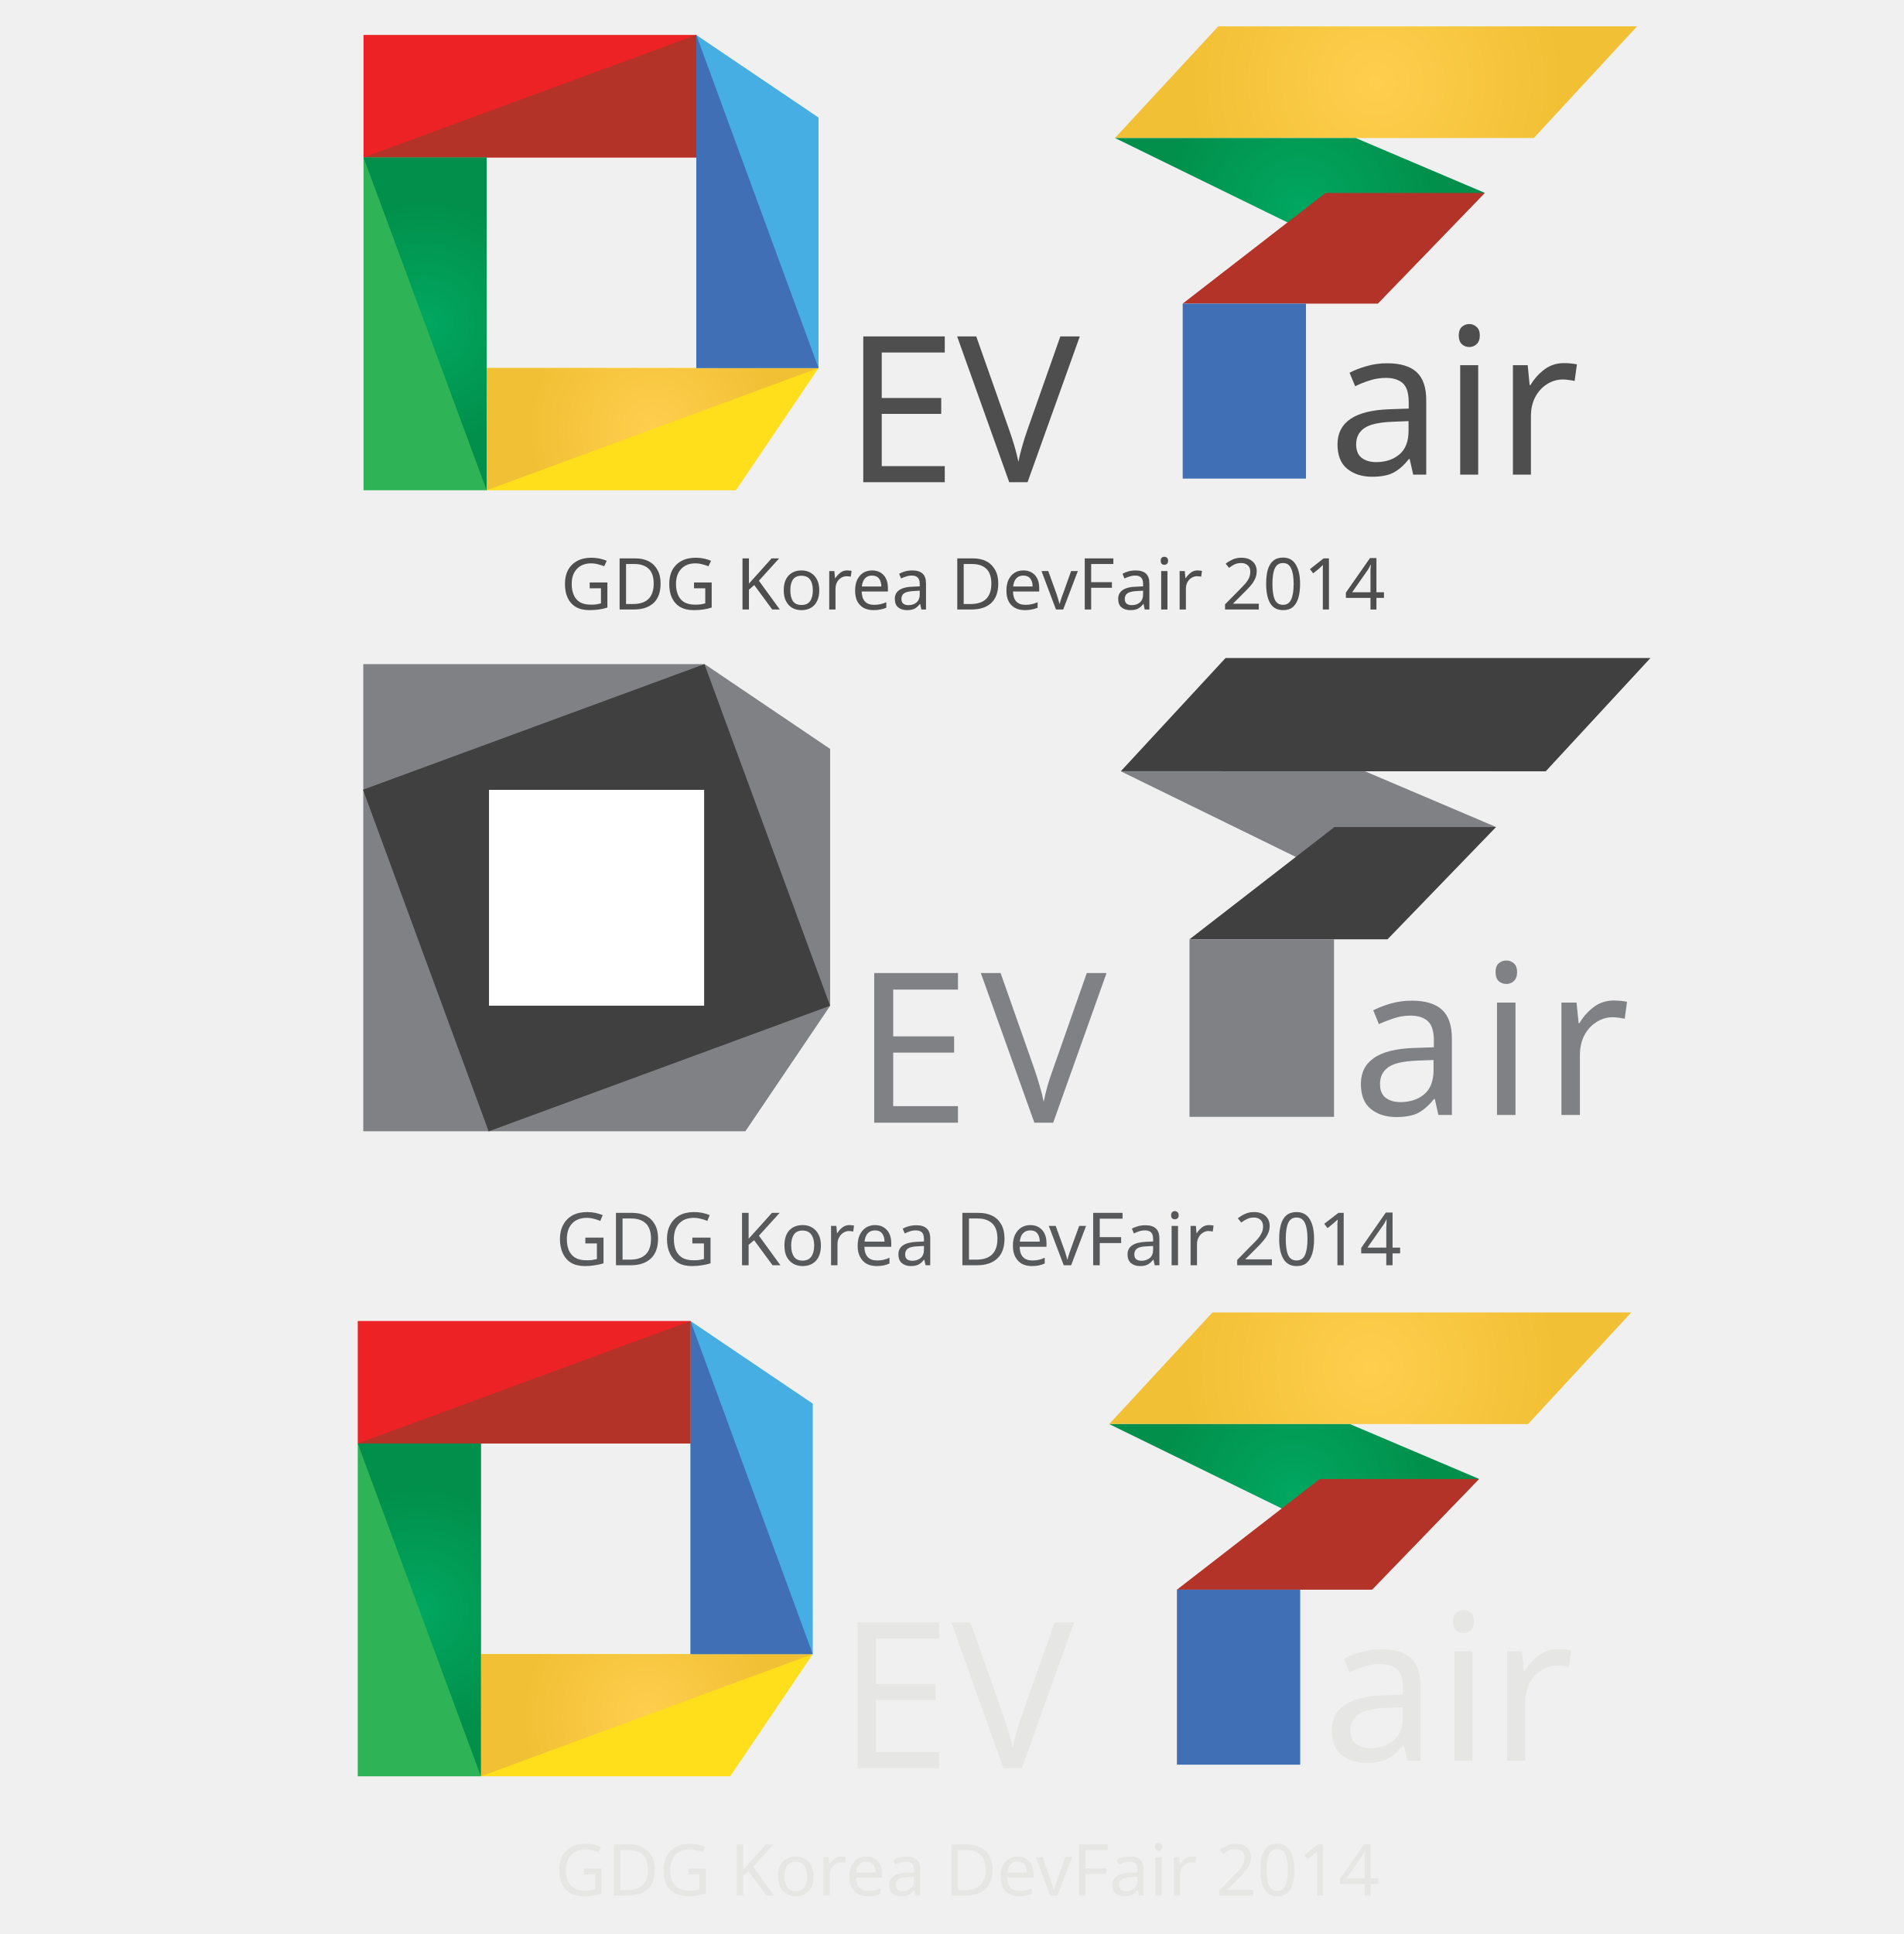
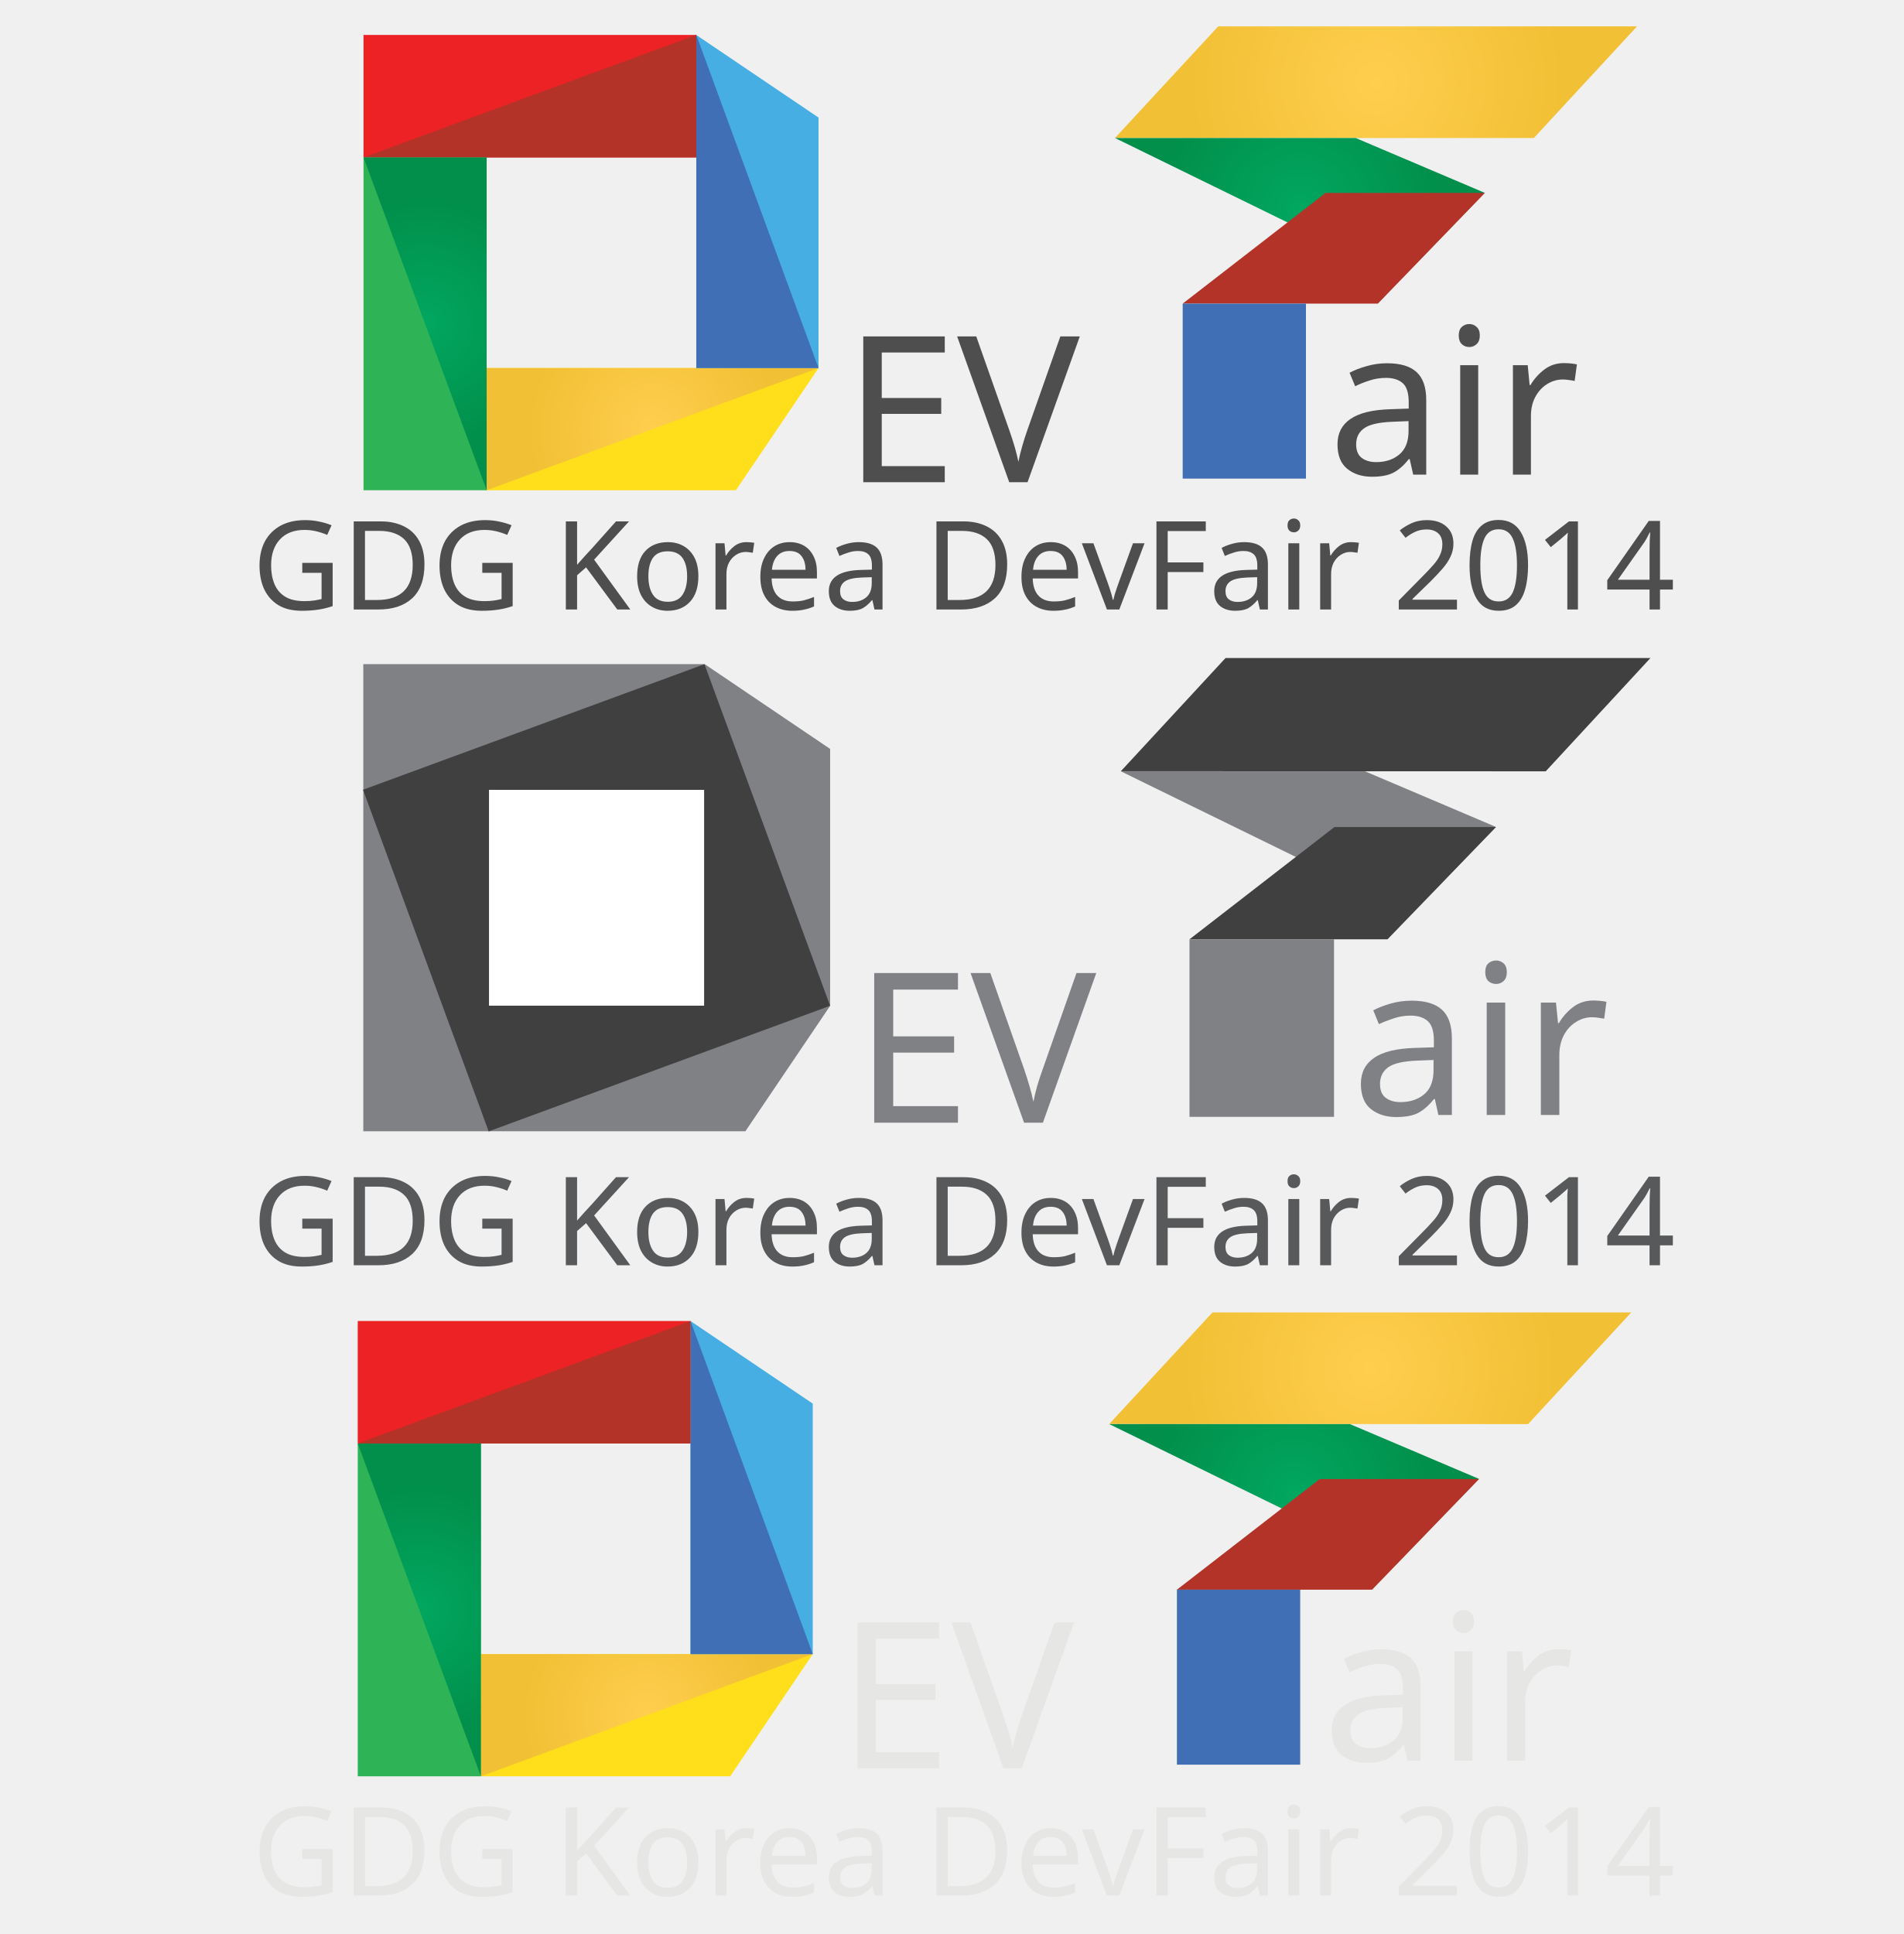
<svg xmlns="http://www.w3.org/2000/svg" version="1.1" id="Layer_1" x="0px" y="0px" width="185px" height="188px" viewBox="0 0 185 188" enable-background="new 0 0 185 188" xml:space="preserve">
  <g>
    <g>
      <polyline fill="#FFDE1B" points="79,160.792 70.974,172.671 46.626,172.671 46.626,160.792 78.733,160.792   " />
      <polygon fill="#EC2224" points="67.119,140.318 34.773,140.318 34.773,128.412 67.119,128.412 67.119,134.366   " />
      <polygon fill="#2FB357" points="46.742,140.325 46.742,172.671 34.773,172.671 34.773,140.325 40.758,140.325   " />
-       <radialGradient id="SVGID_1_" cx="63.023" cy="166.657" r="12.188" gradientTransform="matrix(0.9964 0 0 1.0023 0.073 -0.3085)" gradientUnits="userSpaceOnUse">
+       <radialGradient id="SVGID_1_" cx="-38.738" cy="242.092" r="12.188" gradientTransform="matrix(0.9964 0 0 -1.0023 101.468 409.3798)" gradientUnits="userSpaceOnUse">
        <stop offset="0" style="stop-color:#FFCE4E" />
        <stop offset="1" style="stop-color:#F2C034" />
      </radialGradient>
      <polyline fill="url(#SVGID_1_)" points="78.998,160.792 46.742,172.671 46.742,160.792   " />
      <polyline fill="#46AEE2" points="67.119,128.416 79,136.443 79,160.792 67.119,160.792 67.119,128.684   " />
      <polyline fill="#406FB5" points="67.119,128.412 79,160.792 67.119,160.792   " />
      <polyline fill="#B43328" points="34.773,140.318 67.119,128.412 67.119,140.318   " />
-       <radialGradient id="SVGID_2_" cx="40.758" cy="156.494" r="12.196" gradientUnits="userSpaceOnUse">
+       <radialGradient id="SVGID_2_" cx="-61.742" cy="251.506" r="12.196" gradientTransform="matrix(1 0 0 -1 102.5 408)" gradientUnits="userSpaceOnUse">
        <stop offset="0" style="stop-color:#01A760" />
        <stop offset="1" style="stop-color:#018F4B" />
      </radialGradient>
      <polyline fill="url(#SVGID_2_)" points="46.742,172.671 34.773,140.318 46.742,140.318   " />
    </g>
    <rect x="72.464" y="154.868" fill="none" width="43.604" height="17.803" />
    <text transform="matrix(1 0 0 1 81.4268 171.8906)" fill="#E6E6E4" font-family="'OpenSans-Extrabold'" font-size="19.865">EV</text>
    <g>
-       <radialGradient id="SVGID_3_" cx="133.188" cy="133.006" r="18.345" gradientUnits="userSpaceOnUse">
+       <radialGradient id="SVGID_3_" cx="30.689" cy="274.994" r="18.345" gradientTransform="matrix(1 0 0 -1 102.5 408)" gradientUnits="userSpaceOnUse">
        <stop offset="0" style="stop-color:#FFCE4E" />
        <stop offset="1" style="stop-color:#F2C034" />
      </radialGradient>
-       <polyline fill="url(#SVGID_3_)" points="107.818,138.425 117.85,127.579 158.558,127.579 148.526,138.433   " />
-       <radialGradient id="SVGID_4_" cx="125.782" cy="145.252" r="13.587" gradientUnits="userSpaceOnUse">
+       <polyline fill="url(#SVGID_3_)" points="107.818,138.425 117.85,127.579 158.559,127.579 148.525,138.434   " />
+       <radialGradient id="SVGID_4_" cx="23.282" cy="262.747" r="13.587" gradientTransform="matrix(1 0 0 -1 102.5 408)" gradientUnits="userSpaceOnUse">
        <stop offset="0" style="stop-color:#01A760" />
        <stop offset="1" style="stop-color:#018F4B" />
      </radialGradient>
-       <polyline fill="url(#SVGID_4_)" points="107.818,138.433 131.217,138.433 143.746,143.756 135.695,152.072   " />
+       <polyline fill="url(#SVGID_4_)" points="107.818,138.434 131.217,138.434 143.746,143.756 135.695,152.072   " />
      <polyline fill="#B43328" points="128.281,143.771 143.766,143.771 133.369,154.53 114.396,154.53   " />
      <polyline fill="#406FB5" points="114.396,154.53 126.377,154.53 126.377,171.54 114.396,171.54   " />
    </g>
-     <rect x="121.808" y="154.133" fill="none" width="43.604" height="17.804" />
+     <rect x="121.809" y="154.133" fill="none" width="43.604" height="17.805" />
    <text transform="matrix(1 0 0 1 128.5381 171.1553)" fill="#E6E6E4" font-family="'OpenSans-Extrabold'" font-size="19.865">air</text>
-     <rect x="34.774" y="178.305" fill="none" width="120.033" height="8.542" />
-     <text transform="matrix(1 0 0 1 53.9316 184.2627)" fill="#E6E6E4" font-family="'OpenSans-Semibold'" font-size="6.953">GDG Korea DevFair 2014</text>
+     <rect x="34.774" y="178.305" fill="none" width="120.033" height="8.543" />
+     <text transform="matrix(1 0 0 1 24.4912 184.2627)" fill="#E6E6E4" font-family="'OpenSans-Semibold'" font-size="12">GDG Korea DevFair 2014</text>
  </g>
  <g>
    <rect x="73.808" y="91.671" fill="none" width="44.741" height="18.269" />
-     <text transform="matrix(1 0 0 1 83.0049 109.1357)" fill="#808184" font-family="'OpenSans-Extrabold'" font-size="20.382" letter-spacing="1">EV</text>
-     <rect x="124.435" y="90.918" fill="none" width="44.739" height="18.267" />
-     <text transform="matrix(1 0 0 1 131.3398 108.3828)" fill="#808184" font-family="'OpenSans-Extrabold'" font-size="20.382" letter-spacing="1">air</text>
+     <text transform="matrix(1 0 0 1 83.0049 109.1357)" fill="#808184" font-family="'OpenSans-Extrabold'" font-size="20.382">EV</text>
+     <rect x="124.436" y="90.918" fill="none" width="44.738" height="18.268" />
+     <text transform="matrix(1 0 0 1 131.3398 108.3828)" fill="#808184" font-family="'OpenSans-Extrabold'" font-size="20.382">air</text>
    <rect x="34.333" y="116.881" fill="none" width="123.155" height="8.764" />
-     <text transform="matrix(1 0 0 1 53.9883 122.9941)" fill="#58595B" font-family="'OpenSans-Semibold'" font-size="7.134">GDG Korea DevFair 2014</text>
+     <text transform="matrix(1 0 0 1 24.4912 122.9941)" fill="#58595B" font-family="'OpenSans-Semibold'" font-size="12">GDG Korea DevFair 2014</text>
    <g>
      <polyline fill="#808184" points="80.687,97.779 72.451,109.968 47.471,109.968 47.471,97.779 80.414,97.779   " />
      <path fill="#FFFFFF" d="M61.11,64.558" />
      <polygon fill="#808184" points="68.497,76.774 35.311,76.774 35.311,64.558 68.497,64.558 68.497,70.666   " />
      <polygon fill="#808184" points="47.59,76.781 47.59,109.968 35.311,109.968 35.311,76.781 41.45,76.781   " />
      <polyline fill="#808184" points="68.497,64.562 80.687,72.799 80.687,97.779 68.497,97.779 68.497,64.836   " />
    </g>
    <g>
      <polyline fill="#404041" points="108.943,74.97 119.119,63.967 160.421,63.967 150.243,74.978   " />
-       <polyline fill="#808184" points="108.943,74.978 132.682,74.978 145.392,80.379 137.224,88.816   " />
+       <polyline fill="#808184" points="108.943,74.978 132.682,74.978 145.393,80.379 137.225,88.816   " />
      <polyline fill="#404041" points="129.704,80.395 145.411,80.395 134.866,91.309 115.617,91.309   " />
      <polyline fill="#808184" points="115.617,91.309 129.666,91.309 129.666,108.566 115.617,108.566   " />
    </g>
-     <rect x="40.303" y="69.578" transform="matrix(0.9385 -0.3452 0.3452 0.9385 -26.5609 25.3802)" fill="#404041" width="35.363" height="35.385" />
-     <rect x="47.531" y="76.78" fill="#FFFFFF" width="20.909" height="20.982" />
+     <rect x="40.303" y="69.575" transform="matrix(-0.9385 0.3452 -0.3452 -0.9385 142.5274 149.1535)" fill="#404041" width="35.362" height="35.383" />
+     <rect x="47.531" y="76.78" fill="#FFFFFF" width="20.909" height="20.981" />
  </g>
  <g>
    <g>
      <polyline fill="#FFDE1B" points="79.56,35.776 71.533,47.655 47.186,47.655 47.186,35.776 79.292,35.776   " />
      <polygon fill="#EC2224" points="67.679,15.303 35.333,15.303 35.333,3.396 67.679,3.396 67.679,9.351   " />
      <polygon fill="#2FB357" points="47.302,15.309 47.302,47.655 35.333,47.655 35.333,15.309 41.317,15.309   " />
-       <radialGradient id="SVGID_5_" cx="63.585" cy="41.928" r="12.188" gradientTransform="matrix(0.9964 0 0 1.0023 0.073 -0.3085)" gradientUnits="userSpaceOnUse">
+       <radialGradient id="SVGID_5_" cx="-38.176" cy="366.82" r="12.189" gradientTransform="matrix(0.9964 0 0 -1.0023 101.468 409.3798)" gradientUnits="userSpaceOnUse">
        <stop offset="0" style="stop-color:#FFCE4E" />
        <stop offset="1" style="stop-color:#F2C034" />
      </radialGradient>
      <polyline fill="url(#SVGID_5_)" points="79.558,35.776 47.302,47.655 47.302,35.776   " />
      <polyline fill="#46AEE2" points="67.679,3.4 79.56,11.428 79.56,35.776 67.679,35.776 67.679,3.668   " />
      <polyline fill="#406FB5" points="67.679,3.396 79.56,35.776 67.679,35.776   " />
      <polyline fill="#B43328" points="35.333,15.303 67.679,3.396 67.679,15.303   " />
-       <radialGradient id="SVGID_6_" cx="41.317" cy="31.479" r="12.196" gradientUnits="userSpaceOnUse">
+       <radialGradient id="SVGID_6_" cx="-61.183" cy="376.522" r="12.196" gradientTransform="matrix(1 0 0 -1 102.5 408)" gradientUnits="userSpaceOnUse">
        <stop offset="0" style="stop-color:#01A760" />
        <stop offset="1" style="stop-color:#018F4B" />
      </radialGradient>
      <polyline fill="url(#SVGID_6_)" points="47.302,47.655 35.333,15.303 47.302,15.303   " />
    </g>
    <rect x="73.023" y="29.852" fill="none" width="43.604" height="17.803" />
    <text transform="matrix(1 0 0 1 81.9863 46.875)" fill="#4E4E4E" font-family="'OpenSans-Extrabold'" font-size="19.865">EV</text>
    <g>
-       <radialGradient id="SVGID_7_" cx="133.748" cy="7.99" r="18.344" gradientUnits="userSpaceOnUse">
+       <radialGradient id="SVGID_7_" cx="31.248" cy="400.01" r="18.345" gradientTransform="matrix(1 0 0 -1 102.5 408)" gradientUnits="userSpaceOnUse">
        <stop offset="0" style="stop-color:#FFCE4E" />
        <stop offset="1" style="stop-color:#F2C034" />
      </radialGradient>
      <polyline fill="url(#SVGID_7_)" points="108.378,13.409 118.409,2.563 159.117,2.563 149.086,13.417   " />
-       <radialGradient id="SVGID_8_" cx="126.342" cy="20.237" r="13.587" gradientUnits="userSpaceOnUse">
+       <radialGradient id="SVGID_8_" cx="23.842" cy="387.764" r="13.587" gradientTransform="matrix(1 0 0 -1 102.5 408)" gradientUnits="userSpaceOnUse">
        <stop offset="0" style="stop-color:#01A760" />
        <stop offset="1" style="stop-color:#018F4B" />
      </radialGradient>
-       <polyline fill="url(#SVGID_8_)" points="108.378,13.417 131.776,13.417 144.306,18.741 136.255,27.057   " />
-       <polyline fill="#B43328" points="128.841,18.756 144.325,18.756 133.929,29.514 114.956,29.514   " />
-       <polyline fill="#406FB5" points="114.956,29.514 126.937,29.514 126.937,46.524 114.956,46.524   " />
+       <polyline fill="url(#SVGID_8_)" points="108.378,13.417 131.775,13.417 144.307,18.741 136.255,27.057   " />
+       <polyline fill="#B43328" points="128.841,18.756 144.325,18.756 133.93,29.514 114.956,29.514   " />
+       <polyline fill="#406FB5" points="114.956,29.514 126.938,29.514 126.938,46.524 114.956,46.524   " />
    </g>
    <rect x="122.367" y="29.118" fill="none" width="43.604" height="17.803" />
    <text transform="matrix(1 0 0 1 129.0977 46.1396)" fill="#4E4E4E" font-family="'OpenSans-Extrabold'" font-size="19.865">air</text>
    <rect x="35.333" y="53.29" fill="none" width="120.033" height="8.541" />
-     <text transform="matrix(1 0 0 1 54.4912 59.2471)" fill="#4E4E4E" font-family="'OpenSans-Semibold'" font-size="6.953">GDG Korea DevFair 2014</text>
+     <text transform="matrix(1 0 0 1 24.4912 59.2471)" fill="#4E4E4E" font-family="'OpenSans-Semibold'" font-size="12">GDG Korea DevFair 2014</text>
  </g>
</svg>
